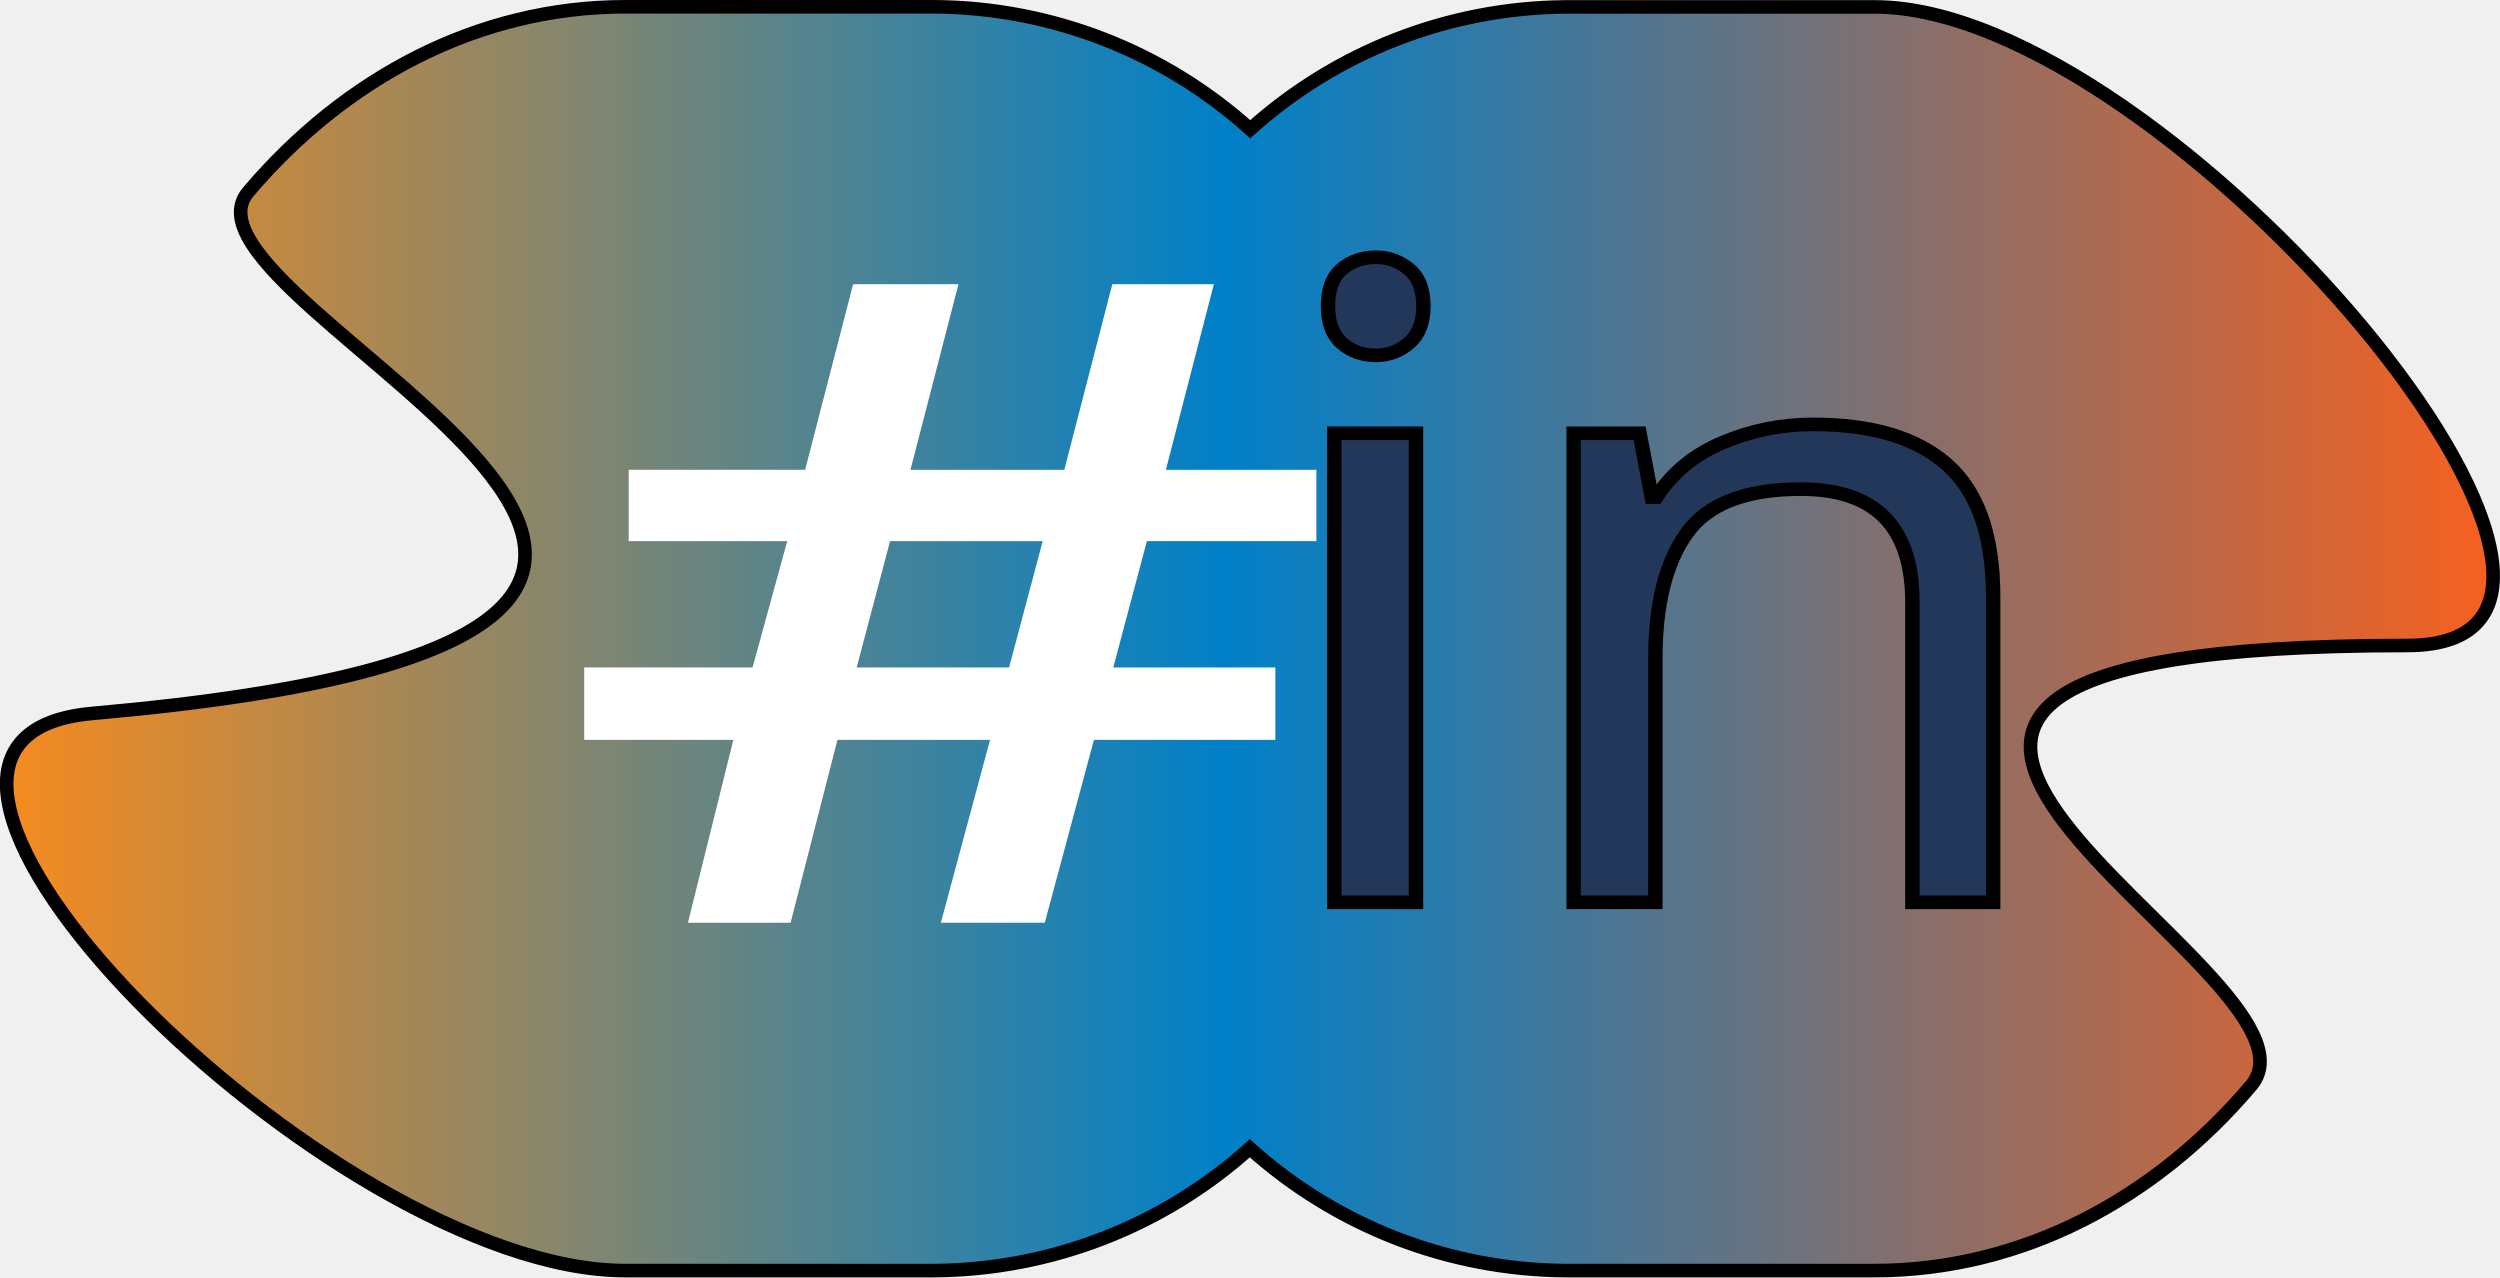
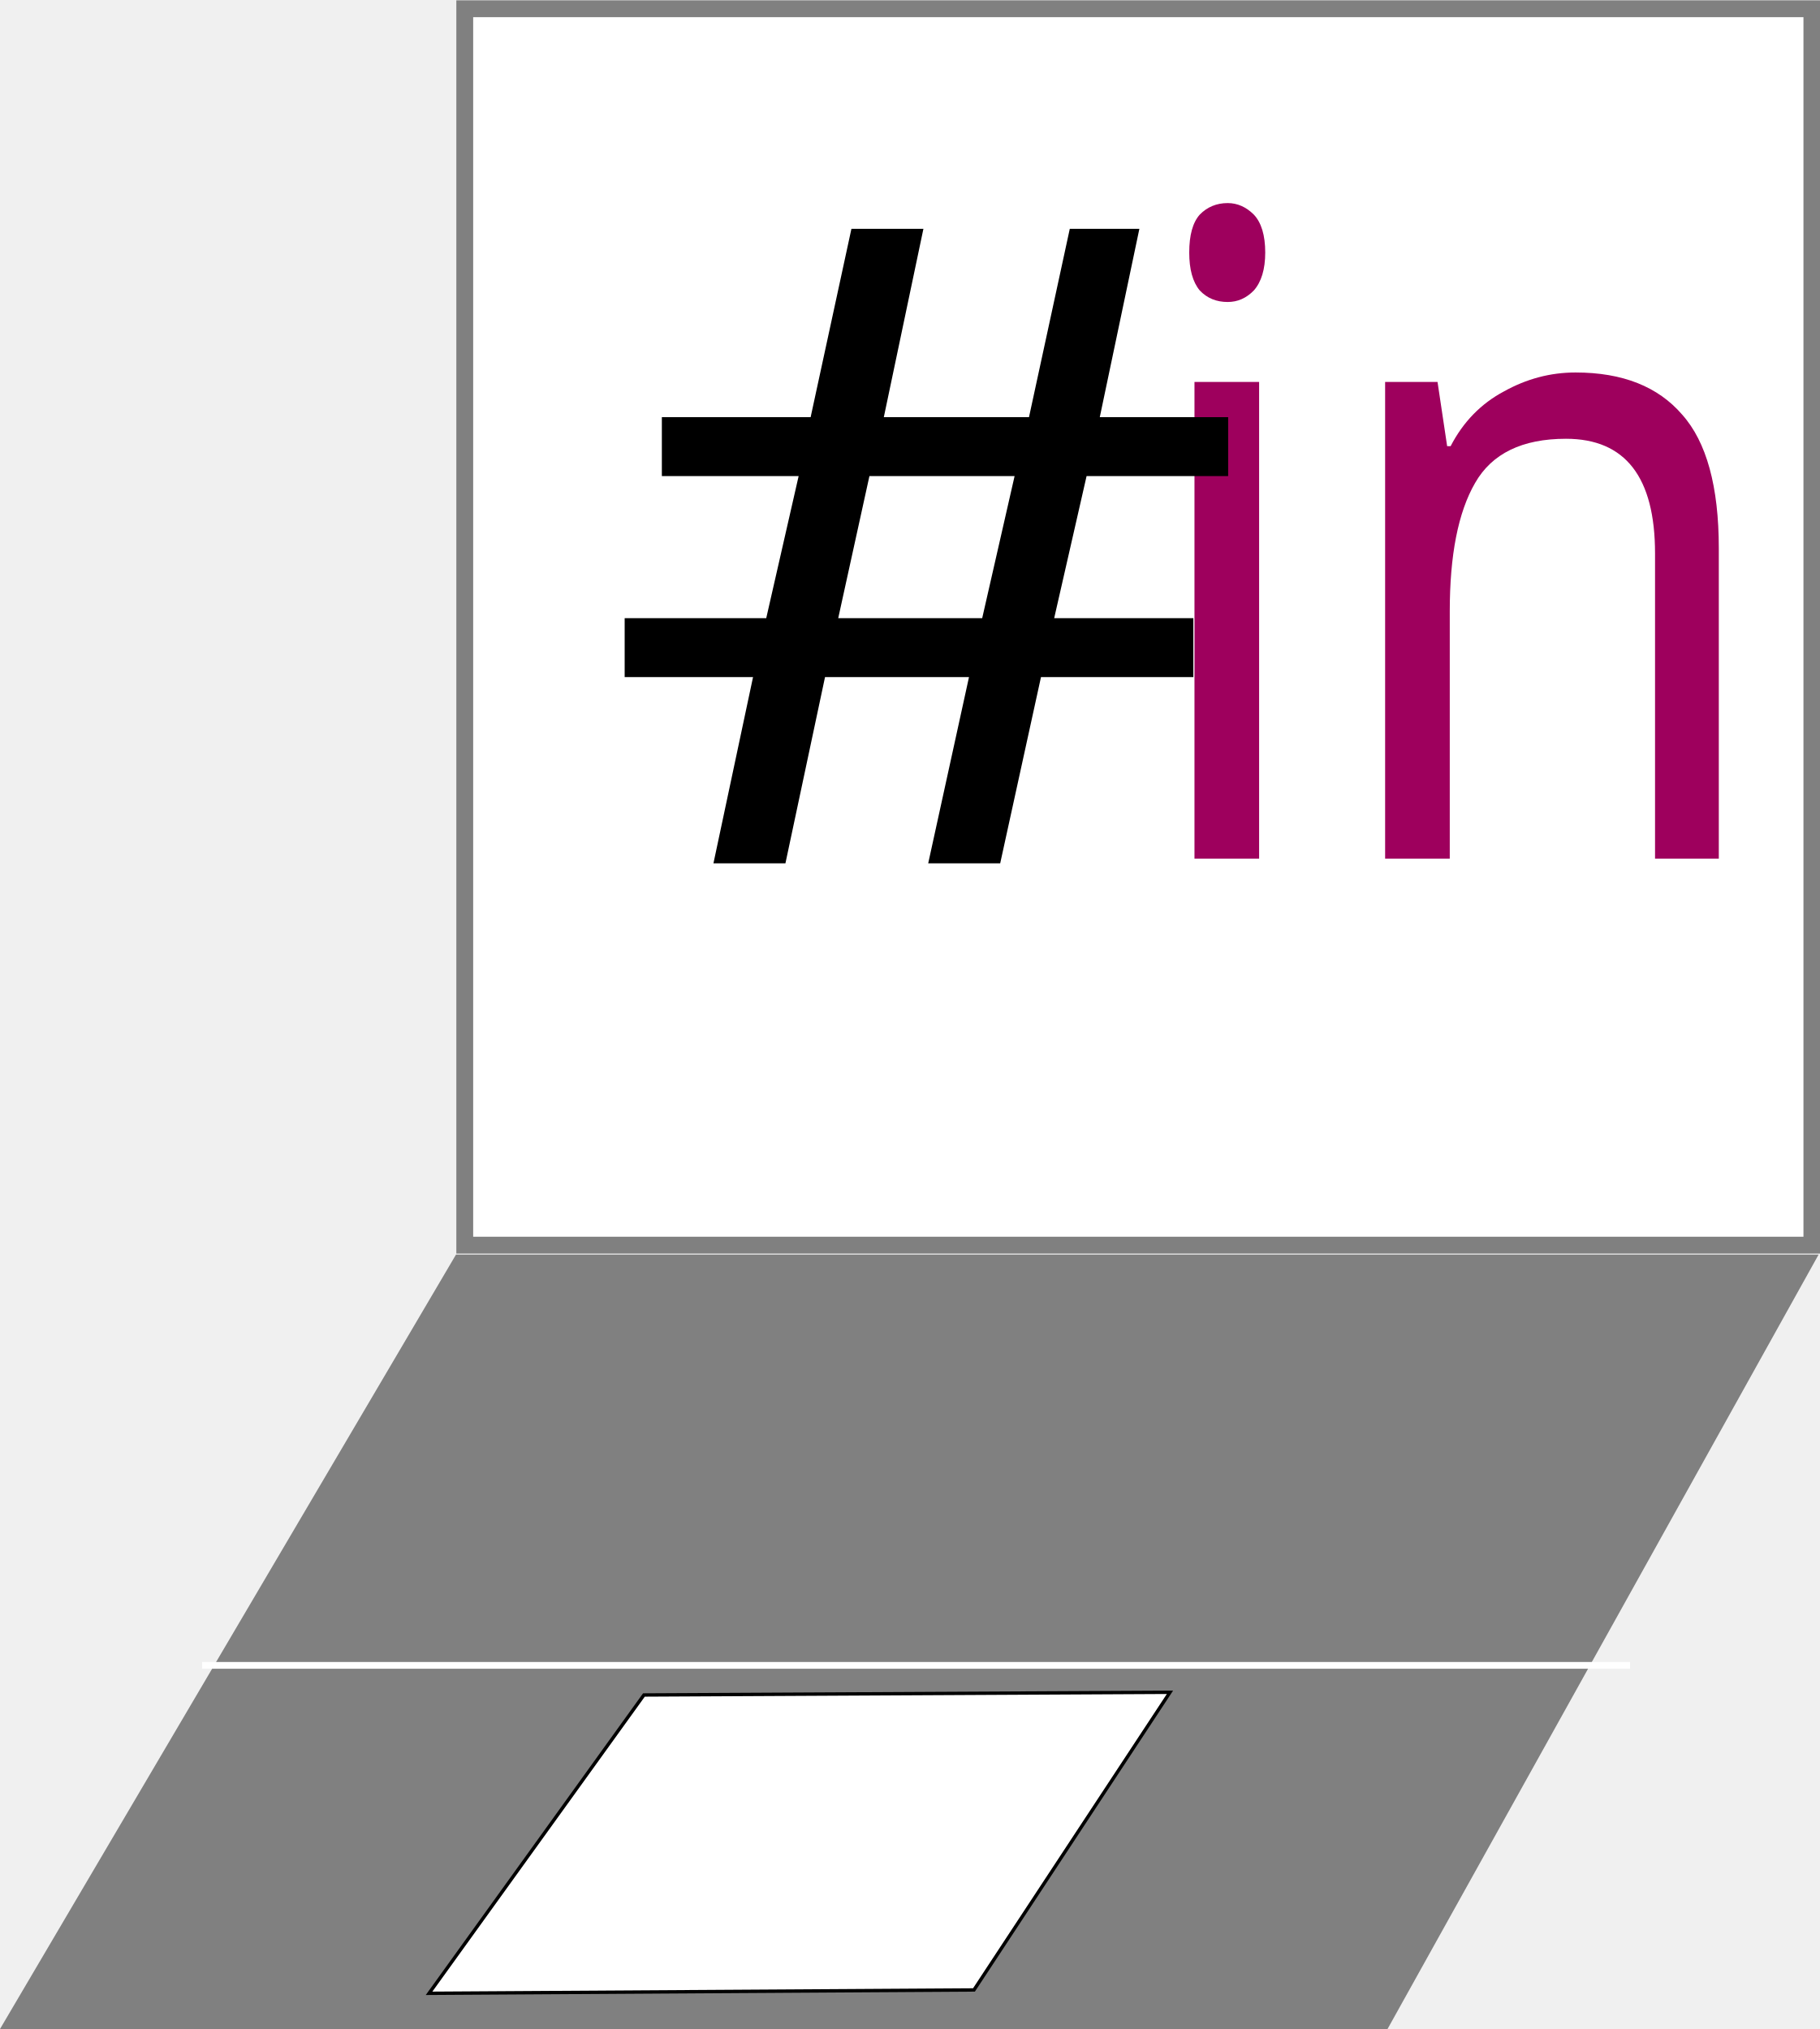
- <svg xmlns="http://www.w3.org/2000/svg" viewBox="0 0 183.97 94">
+ <svg xmlns="http://www.w3.org/2000/svg" viewBox="0 0 27.02 30.13">
  <defs>
-     <style>.cls-1,.cls-3{stroke:#000;}.cls-1,.cls-2,.cls-3{stroke-miterlimit:10;}.cls-1{fill:url(#Split_Complementary_6);}.cls-2{font-size:64.4px;fill:#fff;stroke:#fff;}.cls-2,.cls-3{font-family:MyriadPro-Regular, Myriad Pro;}.cls-3{font-size:64.4px;fill:#223759;}</style>
-     <linearGradient id="Split_Complementary_6" x1="0.5" y1="47" x2="183.47" y2="47" gradientUnits="userSpaceOnUse">
-       <stop offset="0" stop-color="#f68b1f" />
-       <stop offset="0.49" stop-color="#0080c8" />
-       <stop offset="0.99" stop-color="#f26122" />
-     </linearGradient>
+     <style>.cls-1{fill:gray;}.cls-2,.cls-6{fill:#fff;}.cls-2{stroke:gray;stroke-width:0.25px;}.cls-2,.cls-5,.cls-6{stroke-miterlimit:10;}.cls-3{font-size:13.22px;fill:#9e005d;}.cls-3,.cls-4{font-family:MyriadPro-Regular, Myriad Pro;}.cls-4{font-size:13.21px;}.cls-5{fill:none;stroke:#fff;stroke-width:0.1px;}.cls-6{stroke:#000;stroke-width:0.05px;}</style>
  </defs>
  <g id="Layer_2" data-name="Layer 2">
    <g id="Layer_1-2" data-name="Layer 1">
-       <path class="cls-1" d="M177.15,47.5c-59,0-4.39,24-11.49,32.38S148.76,93.5,137.93,93.5H115.16a35.12,35.12,0,0,1-23.19-9,35.08,35.08,0,0,1-23.19,9H46c-21.66,0-60.81-39.1-39.21-41,68.31-6,4.38-30,11.48-38.38S35.18.5,46,.5H68.78A35.08,35.08,0,0,1,92,9.51a35.12,35.12,0,0,1,23.19-9h22.77C159.59.5,198.8,47.5,177.15,47.5Z" />
-       <text class="cls-2" transform="translate(41.47 67.4) scale(1.37 1)">#</text>
-       <text class="cls-3" transform="translate(92.39 66.4) scale(1.06 1)">in</text>
+       <polygon class="cls-1" points="27 18.63 6.77 18.63 0 30.13 20.6 30.13 27 18.63" />
+       <rect class="cls-2" x="6.9" y="0.13" width="20" height="18.36" />
+       <text class="cls-3" transform="translate(16.8 12.75) scale(0.83 1)">in</text>
+       <text class="cls-4" transform="translate(8.9 12.82) scale(1.14 1)">#</text>
+       <line class="cls-5" x1="3" y1="24.73" x2="24.2" y2="24.73" />
+       <polygon class="cls-6" points="17.37 25.13 9.56 25.17 6.37 29.6 14.46 29.55 17.37 25.13" />
    </g>
  </g>
</svg>
